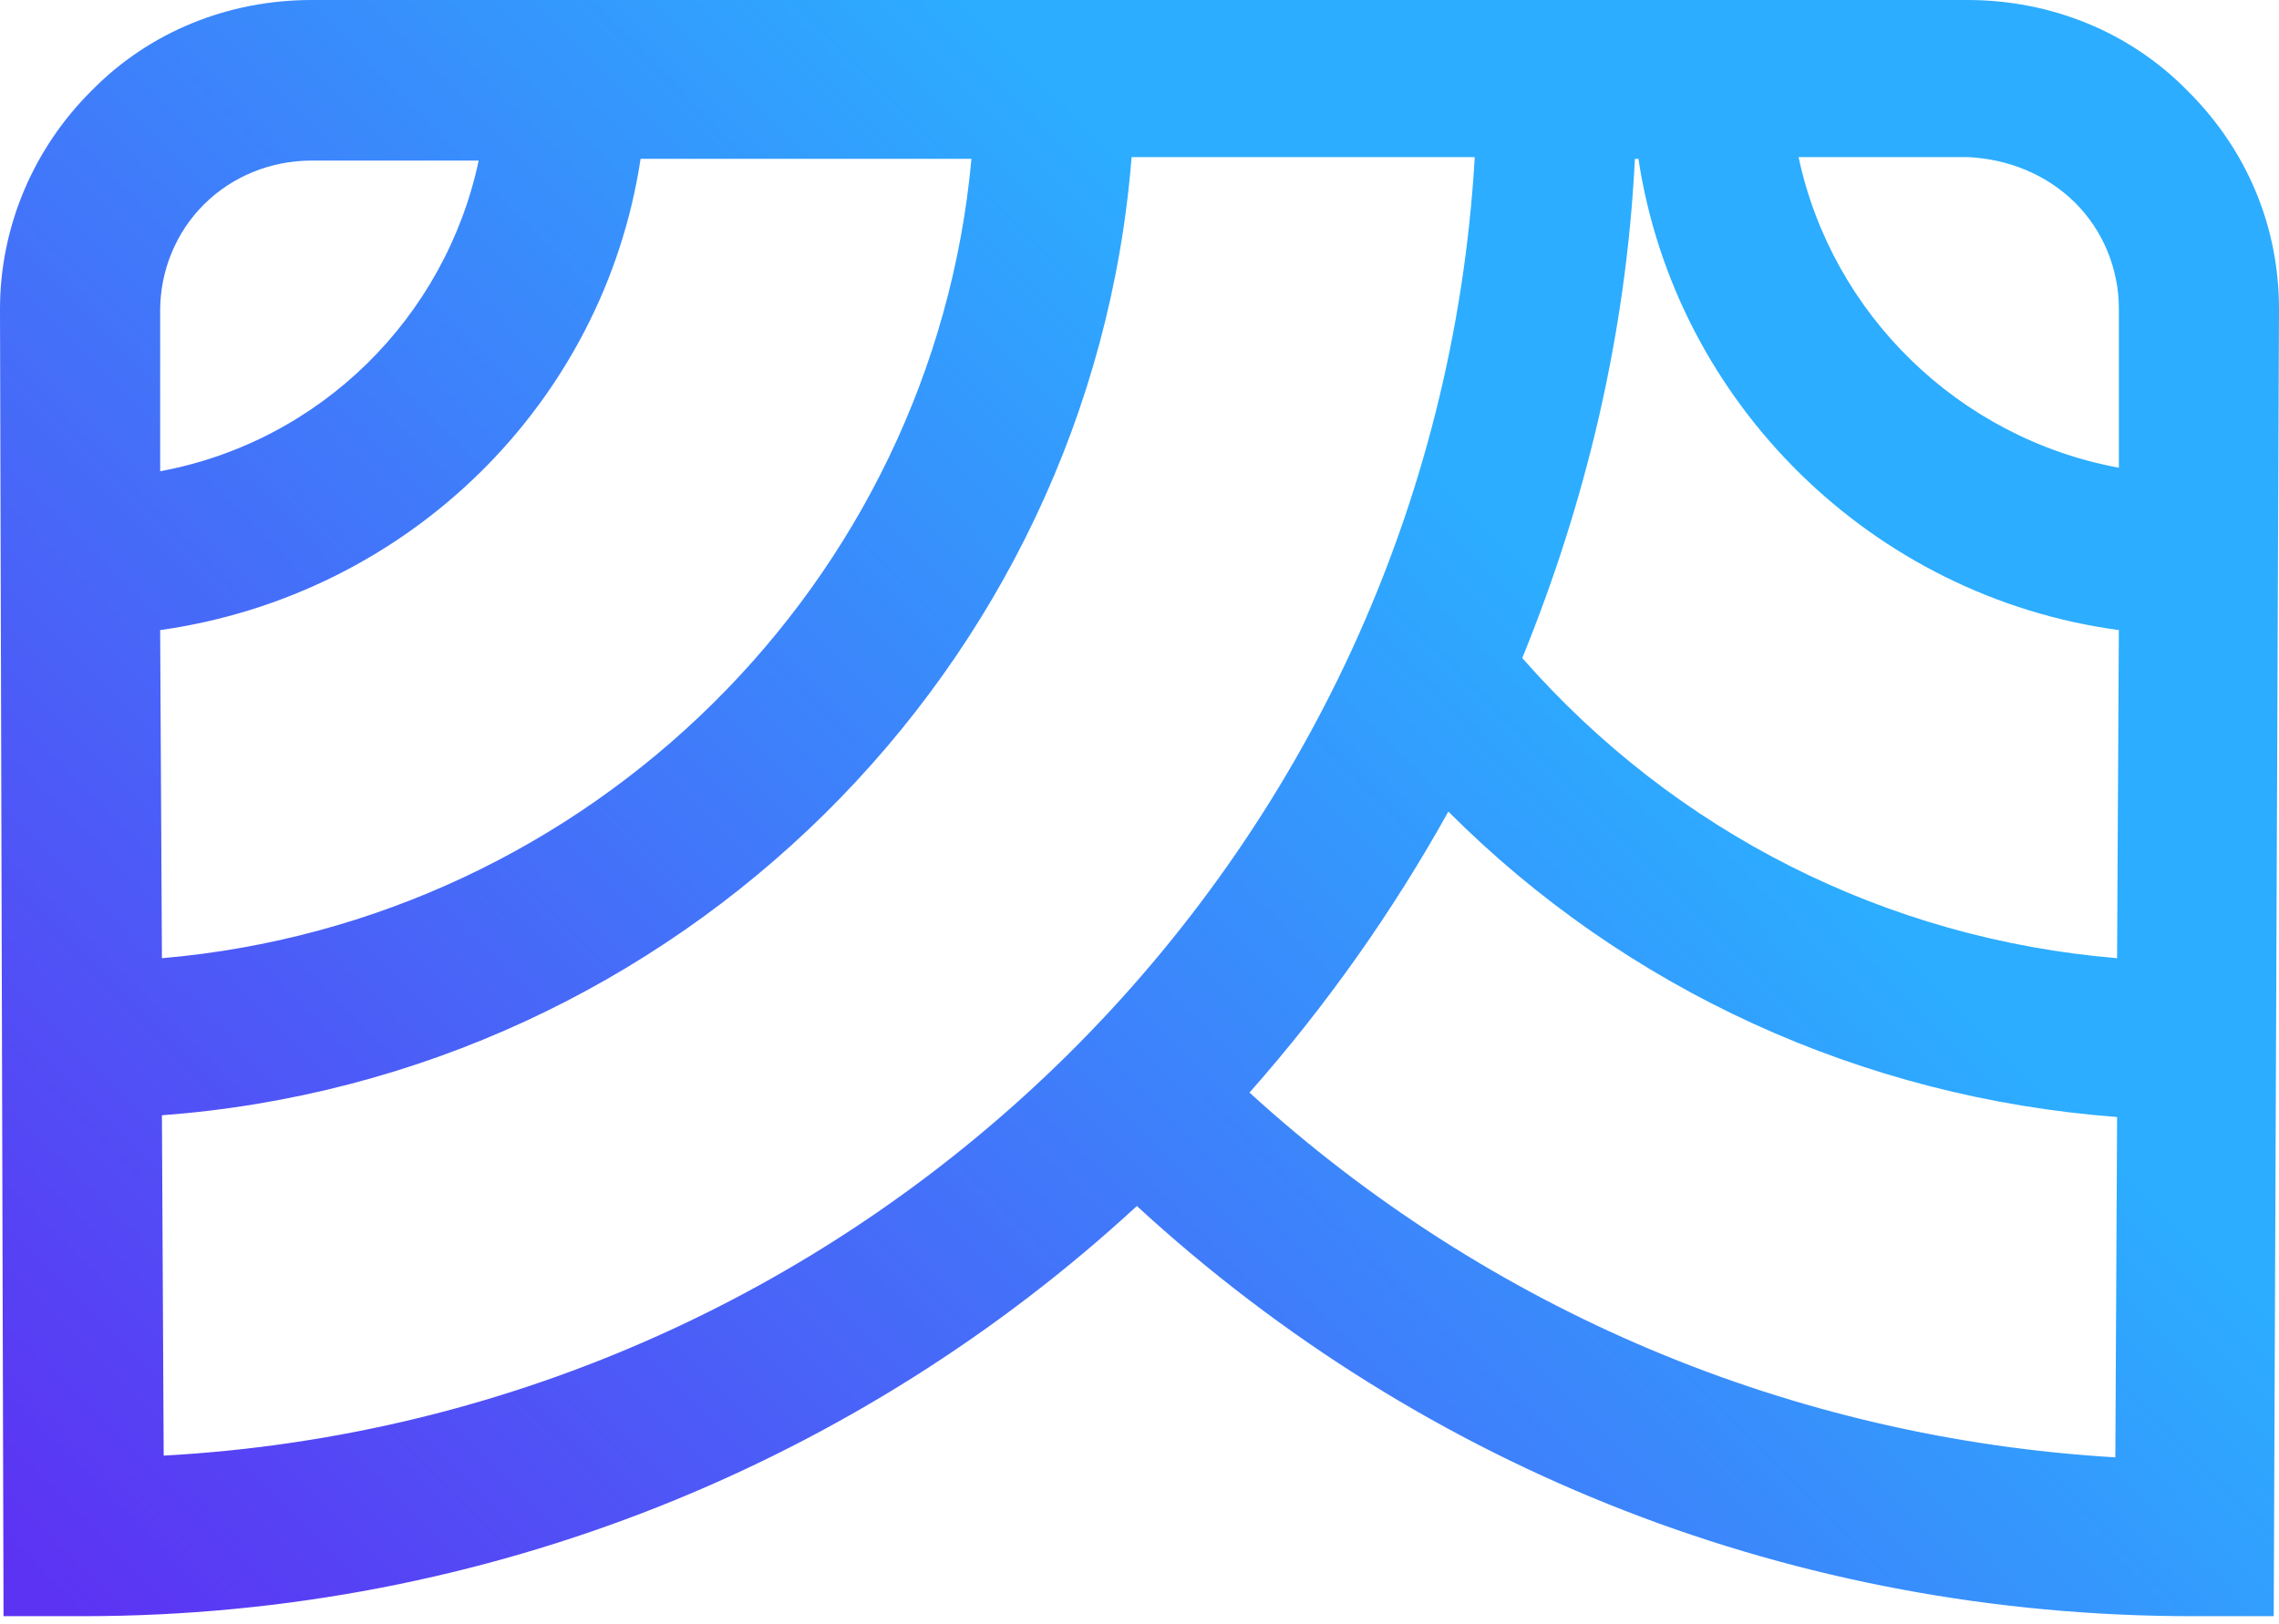
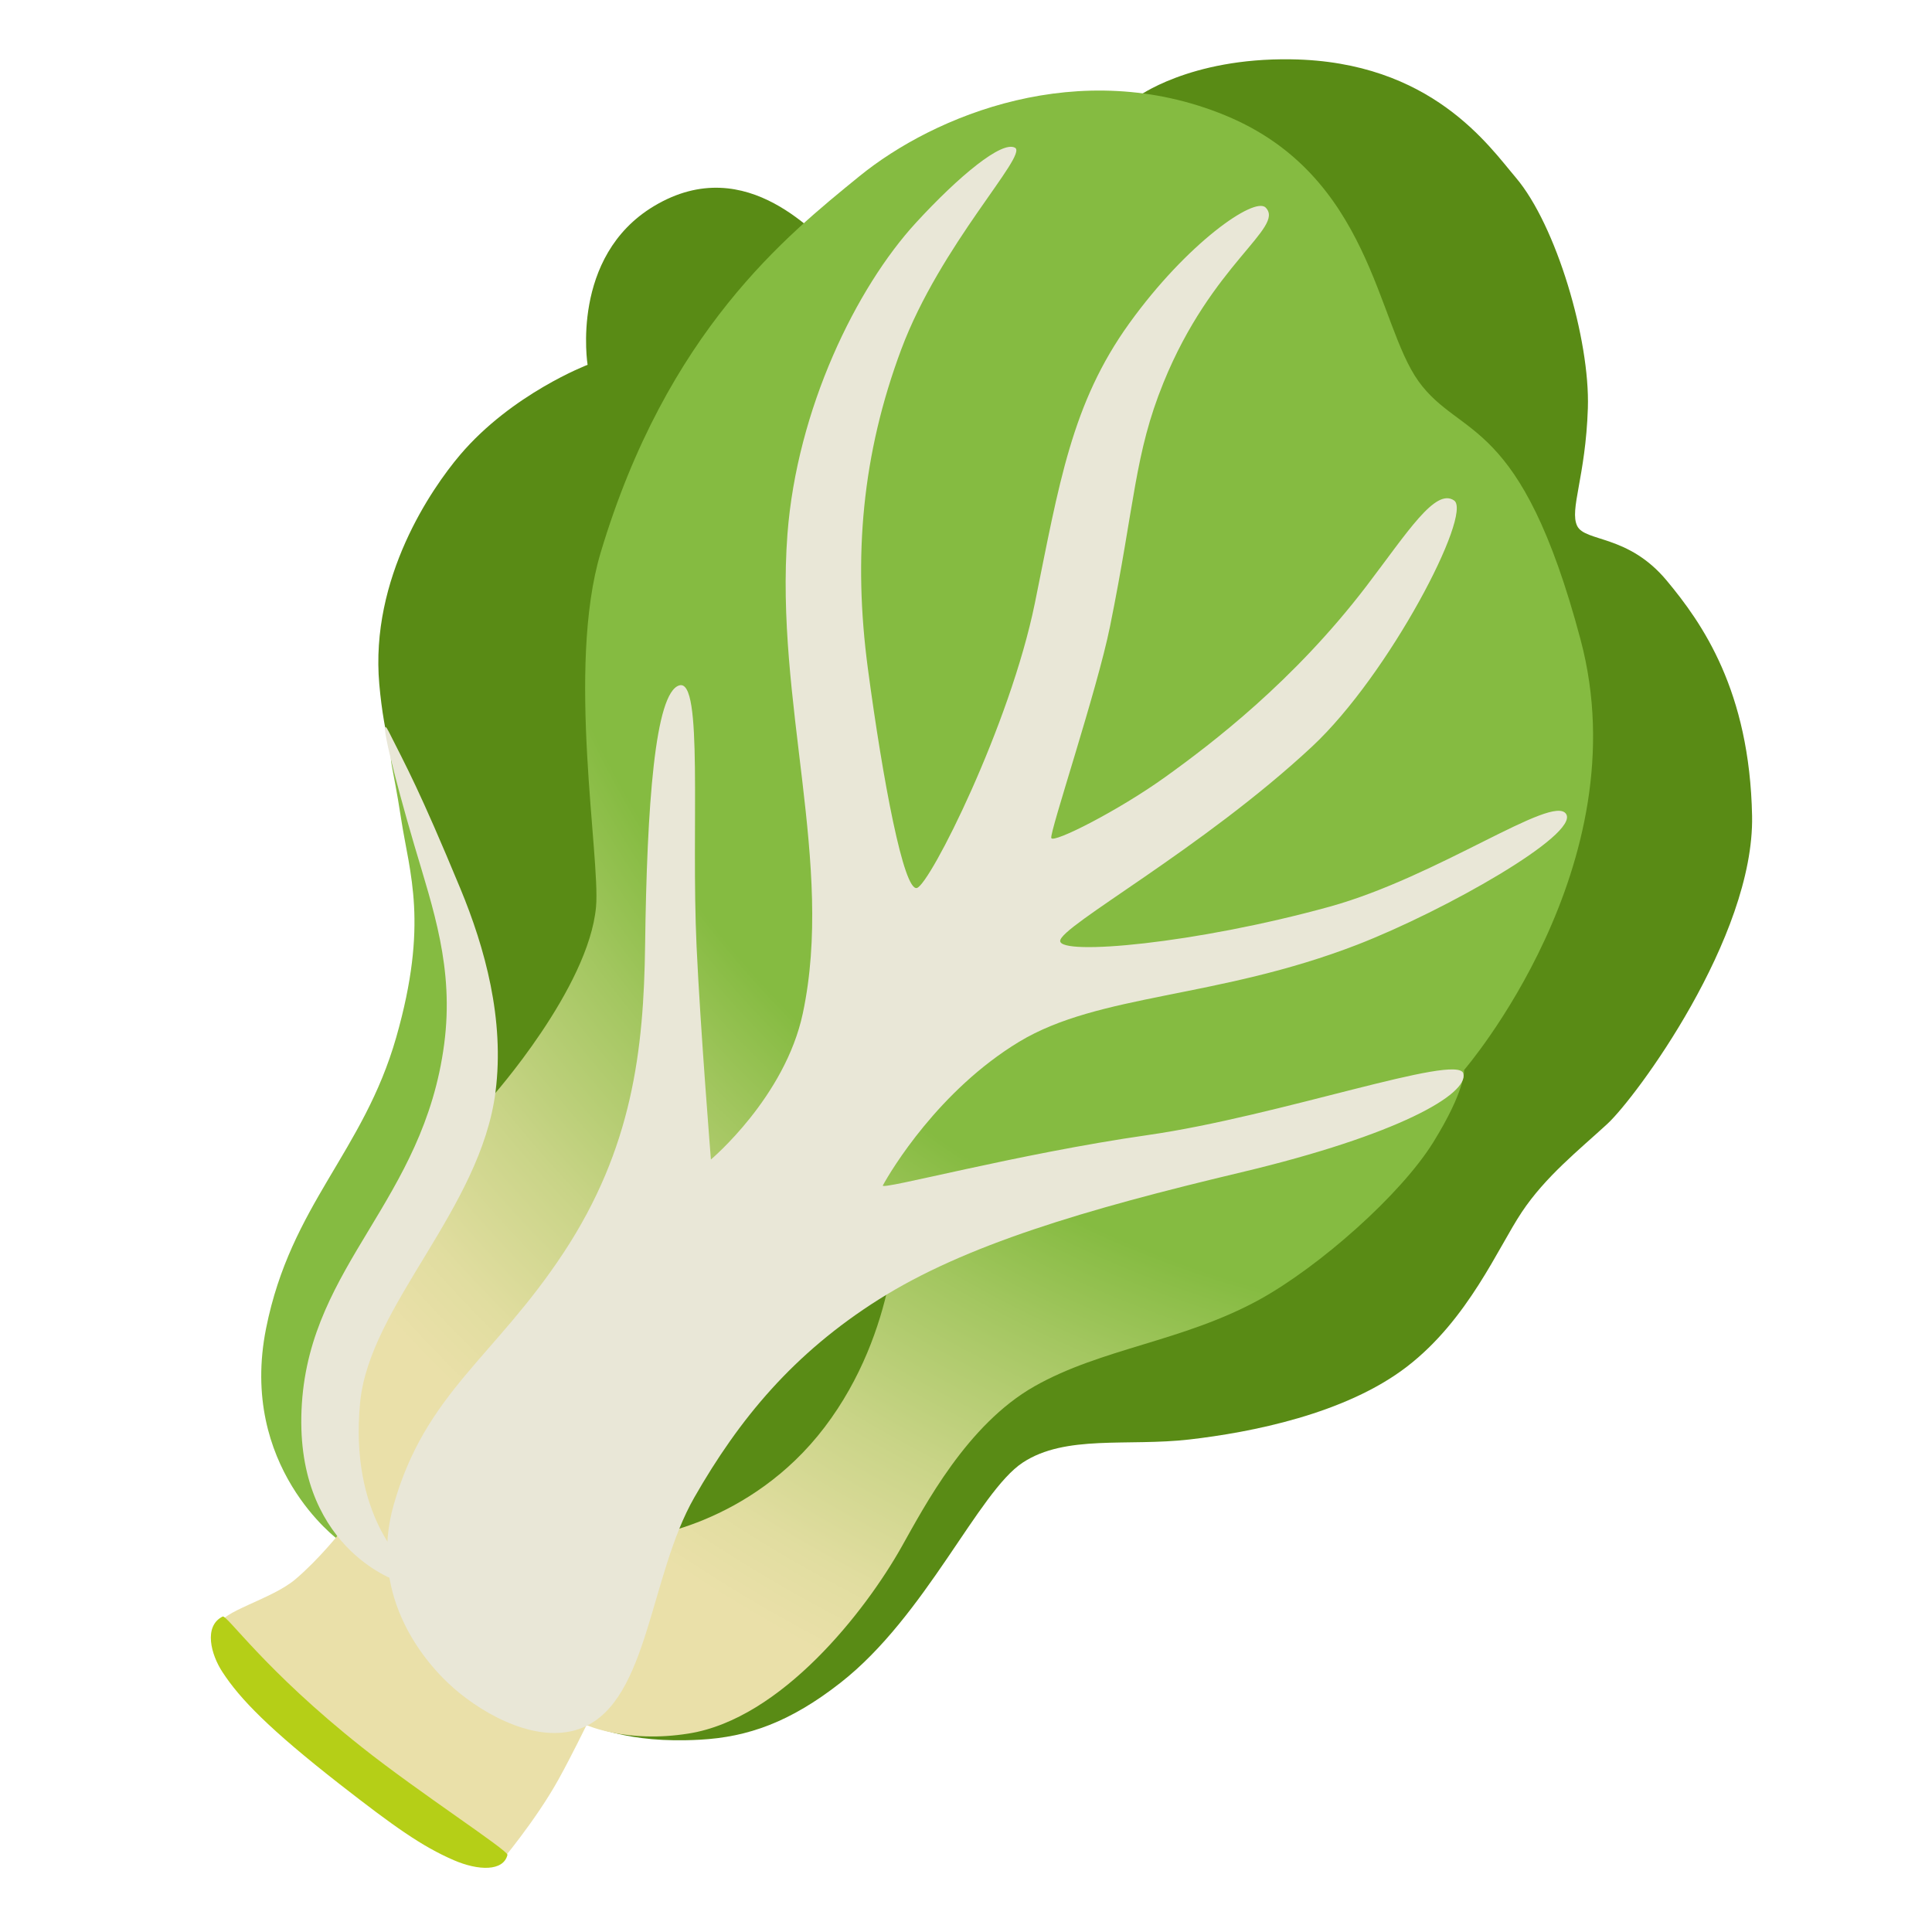
- <svg xmlns="http://www.w3.org/2000/svg" width="160" height="114" viewBox="0 0 160 114" fill="none">
-   <path d="M159.629 113.498L160 21.817V21.694C160 15.934 157.776 10.541 153.575 6.373C149.498 2.207 143.938 0 138.131 0L21.869 0C16.062 0 10.502 2.207 6.425 6.373C2.348 10.419 0 15.934 0 21.695V21.818L0.248 113.499H5.807C34.348 113.499 60.416 102.59 79.814 84.695C100.077 103.326 126.148 113.499 153.946 113.499H159.63L159.629 113.498ZM106.873 46.209C111.321 35.301 114.163 23.533 114.781 11.154H115.029C117.621 28.314 131.458 41.918 148.756 44.248L148.632 67.29C132.447 65.942 117.621 58.465 106.871 46.209L106.873 46.209ZM145.669 14.219C147.646 16.18 148.758 18.876 148.758 21.695V32.849C137.514 30.766 128.619 22.063 126.271 11.032H138.131C140.973 11.154 143.691 12.258 145.668 14.219H145.669ZM44.973 11.154L68.202 11.154C65.484 40.939 41.391 64.716 11.368 67.291L11.244 44.249C28.665 41.797 42.379 28.314 44.974 11.154H44.973ZM11.244 21.818C11.244 18.999 12.356 16.303 14.333 14.342C16.309 12.38 19.029 11.277 21.869 11.277L33.607 11.277C31.26 22.309 22.488 31.011 11.245 33.094V21.818H11.244ZM11.491 102.223L11.368 78.322C47.568 75.626 76.603 46.945 79.445 11.032L103.537 11.032C100.695 60.182 60.911 99.527 11.489 102.223H11.491ZM87.722 76.728C93.075 70.674 97.756 64.057 101.684 56.994C114.162 69.496 130.718 77.095 148.633 78.444L148.51 102.345C125.776 100.996 104.525 92.049 87.722 76.728Z" fill="url(#paint0_linear_3650_2613)" />
+ <svg xmlns="http://www.w3.org/2000/svg" width="128" height="128" viewBox="0 0 128 128" fill="none">
+   <path d="M30.94 78.75C30.94 77.81 30.63 64.32 29.37 59.46C28.11 54.6 25.76 52.4 25.13 45.34C24.5 38.28 28.6 32.36 30.47 30.15C33.92 26.08 38.93 24.17 38.93 24.17C38.93 24.17 37.76 17 43.32 13.66C49.6 9.89 54.31 16 55.25 16.47C56.19 16.94 75.33 6.44 75.33 6.44C75.33 6.44 78.78 3.83 85.53 3.93C94.85 4.06 98.68 9.72 100.43 11.77C103.1 14.91 105.35 22.5 105.2 27.05C105.05 31.6 103.97 33.76 104.49 34.84C105.01 35.92 107.86 35.39 110.42 38.46C112.77 41.28 115.92 45.75 116.08 54.06C116.23 62.11 108.36 72.75 106.48 74.47C104.6 76.2 102.39 77.95 100.82 80.31C99.25 82.66 97.29 87.4 93.22 90.54C89.14 93.68 82.88 94.9 78.8 95.37C74.72 95.84 70.6 95.03 67.76 96.9C64.82 98.83 61.34 107.07 55.68 111.49C52.36 114.09 49.55 115.09 46.37 115.26C41.49 115.53 39.36 114.35 37.39 113.79C34.08 112.85 30.94 78.75 30.94 78.75Z" fill="#598B15" />
+   <path d="M22.43 102.03C22.43 102.03 15.79 97.18 17.63 88C19.27 79.8 24.07 76.35 26.25 68.73C28.41 61.17 27.13 57.86 26.58 54.28C25.98 50.37 25.66 50.07 26.11 49.87C26.58 49.66 30.94 61.65 30.94 61.92C31.03 65.39 32.02 71.23 31.29 74.77C30.56 78.31 23.66 83.39 23.21 86.84C22.76 90.29 21.39 98.01 22.21 100.09C23.03 102.18 27.02 102.92 27.02 102.92L22.43 102.03Z" fill="#85BB41" />
+   <path d="M22.94 101.02C22.58 101.5 21.13 103.31 19.56 104.64C17.99 105.97 14.49 106.81 14.61 107.66C14.73 108.5 24.74 117.55 24.74 117.55L33.04 123.52C33.04 123.52 35.48 120.65 37.02 117.86C37.86 116.34 38.86 114.29 38.86 114.29C38.86 114.29 41.52 115.51 45.63 114.85C51.78 113.87 57.34 106.74 59.74 102.47C61.26 99.77 64.07 94.38 68.53 91.85C72.99 89.32 78.34 88.89 83.41 86.12C87.38 83.94 92.78 79.18 94.95 75.69C97.12 72.19 97 70.89 97 70.89C97 70.89 108.7 57.35 104.72 42.39C100.74 27.43 96.76 29.12 93.98 25.26C91.21 21.4 90.84 11.63 81.19 7.65C71.54 3.67 61.9 7.63 56.92 11.69C52.13 15.59 44.18 21.95 39.79 36.63C37.52 44.24 39.78 56.78 39.49 60.07C39.01 65.47 32.59 72.68 32.59 72.68C32.59 72.68 25.35 80.88 24.99 81.85C24.63 82.82 21.97 94.76 21.97 94.76L22.94 101.02Z" fill="url(#paint0_radial_4575_2586)" />
+   <path d="M41.65 101.91C42.56 102 49.73 101 54.63 94.56C59.53 88.12 59.44 80.49 59.35 80.76C59.26 81.03 46.73 82.39 46.55 86.66C46.37 90.92 41.65 101.91 41.65 101.91Z" fill="#598B15" />
+   <path d="M26.28 104.73C26.28 104.73 19.38 102.47 20 92.99C20.6 83.74 28.07 79.55 29.43 69.16C30.09 64.13 28.69 60.21 27.45 56C26.1 51.41 25 46.97 25.75 48.46C26.92 50.79 27.78 52.31 30.5 58.87C32.13 62.8 33.44 67.54 32.83 72.33C31.84 80.12 24.49 86.481 23.86 92.91C23.12 100.45 26.91 103.68 26.91 103.68L26.28 104.73Z" fill="#E9E7D7" />
+   <path d="M30.04 111.83C27.72 109.78 24.47 105.4 26.08 99.71C28.18 92.29 32.76 89.94 37.33 83.01C41.9 76.08 42.65 69.56 42.74 62.62C42.86 53.34 43.39 45.9 45 45.41C46.61 44.92 45.78 54.67 46.15 62.71C46.41 68.27 47.1 76.82 47.1 76.82C47.1 76.82 52.01 72.7 53.19 67.13C55.29 57.24 51.33 46.53 52.17 35.39C52.8 27.1 56.73 19.05 60.7 14.74C63.54 11.65 66.39 9.3 67.25 9.79C68.11 10.28 62.3 16.22 59.71 23.15C57.12 30.08 56.51 36.88 57.5 44.3C58.49 51.72 59.88 59.08 60.75 58.83C61.62 58.58 66.91 48.06 68.56 39.97C70.17 32.05 70.99 26.74 74.82 21.42C78.65 16.1 83.11 13.01 83.85 13.75C85.16 15.06 80.29 17.45 77.08 25.36C75.16 30.08 75.2 33.33 73.54 41.51C72.69 45.72 69.53 55.14 69.65 55.52C69.77 55.9 74.11 53.7 77.2 51.48C80.29 49.26 85.71 45.14 90.53 38.83C93.26 35.25 95.1 32.3 96.34 33.16C97.58 34.03 92.04 44.7 86.92 49.47C79.62 56.27 70.24 61.36 70.24 62.34C70.24 63.32 79.18 62.53 88.09 60.07C95.26 58.09 102.89 52.57 103.76 53.93C104.63 55.29 95.72 60.34 89.92 62.59C80.64 66.18 72.84 65.81 67.52 69.02C62.2 72.24 59.02 77.56 58.49 78.54C58.3 78.89 67.39 76.44 76.05 75.2C84.71 73.96 96.58 69.76 96.95 71.12C97.32 72.48 92.62 75.2 82.23 77.67C71.84 80.14 63.93 82.49 58.24 86.08C52.55 89.67 48.97 94.02 46 99.21C43.03 104.4 42.98 112.58 38.65 114.44C35.8 115.66 32.15 113.68 30.04 111.83Z" fill="#E9E7D7" />
+   <path d="M14.75 107.1C13.47 107.74 13.98 109.63 14.74 110.78C15.89 112.55 17.84 114.56 22.51 118.21C26.14 121.04 27.96 122.33 30.06 123.24C31.7 123.95 33.35 123.99 33.62 122.89C33.69 122.61 27.73 118.74 23.98 115.76C17.52 110.64 15.03 106.96 14.75 107.1Z" fill="#B5CF17" />
  <defs>
-     <linearGradient id="paint0_linear_3650_2613" x1="-5.406" y1="102.52" x2="82.931" y2="14.887" gradientUnits="userSpaceOnUse">
-       <stop stop-color="#5C33F3" />
-       <stop offset="1" stop-color="#2CADFF" />
-     </linearGradient>
+     <radialGradient id="paint0_radial_4575_2586" cx="0" cy="0" r="1" gradientUnits="userSpaceOnUse" gradientTransform="translate(102.033 18.2877) scale(125.793 125.793)">
+       <stop offset="0.554" stop-color="#85BB41" />
+       <stop offset="0.614" stop-color="#A2C65F" />
+       <stop offset="0.706" stop-color="#C9D487" />
+       <stop offset="0.779" stop-color="#E1DDA0" />
+       <stop offset="0.823" stop-color="#EAE0A9" />
+     </radialGradient>
  </defs>
</svg>
